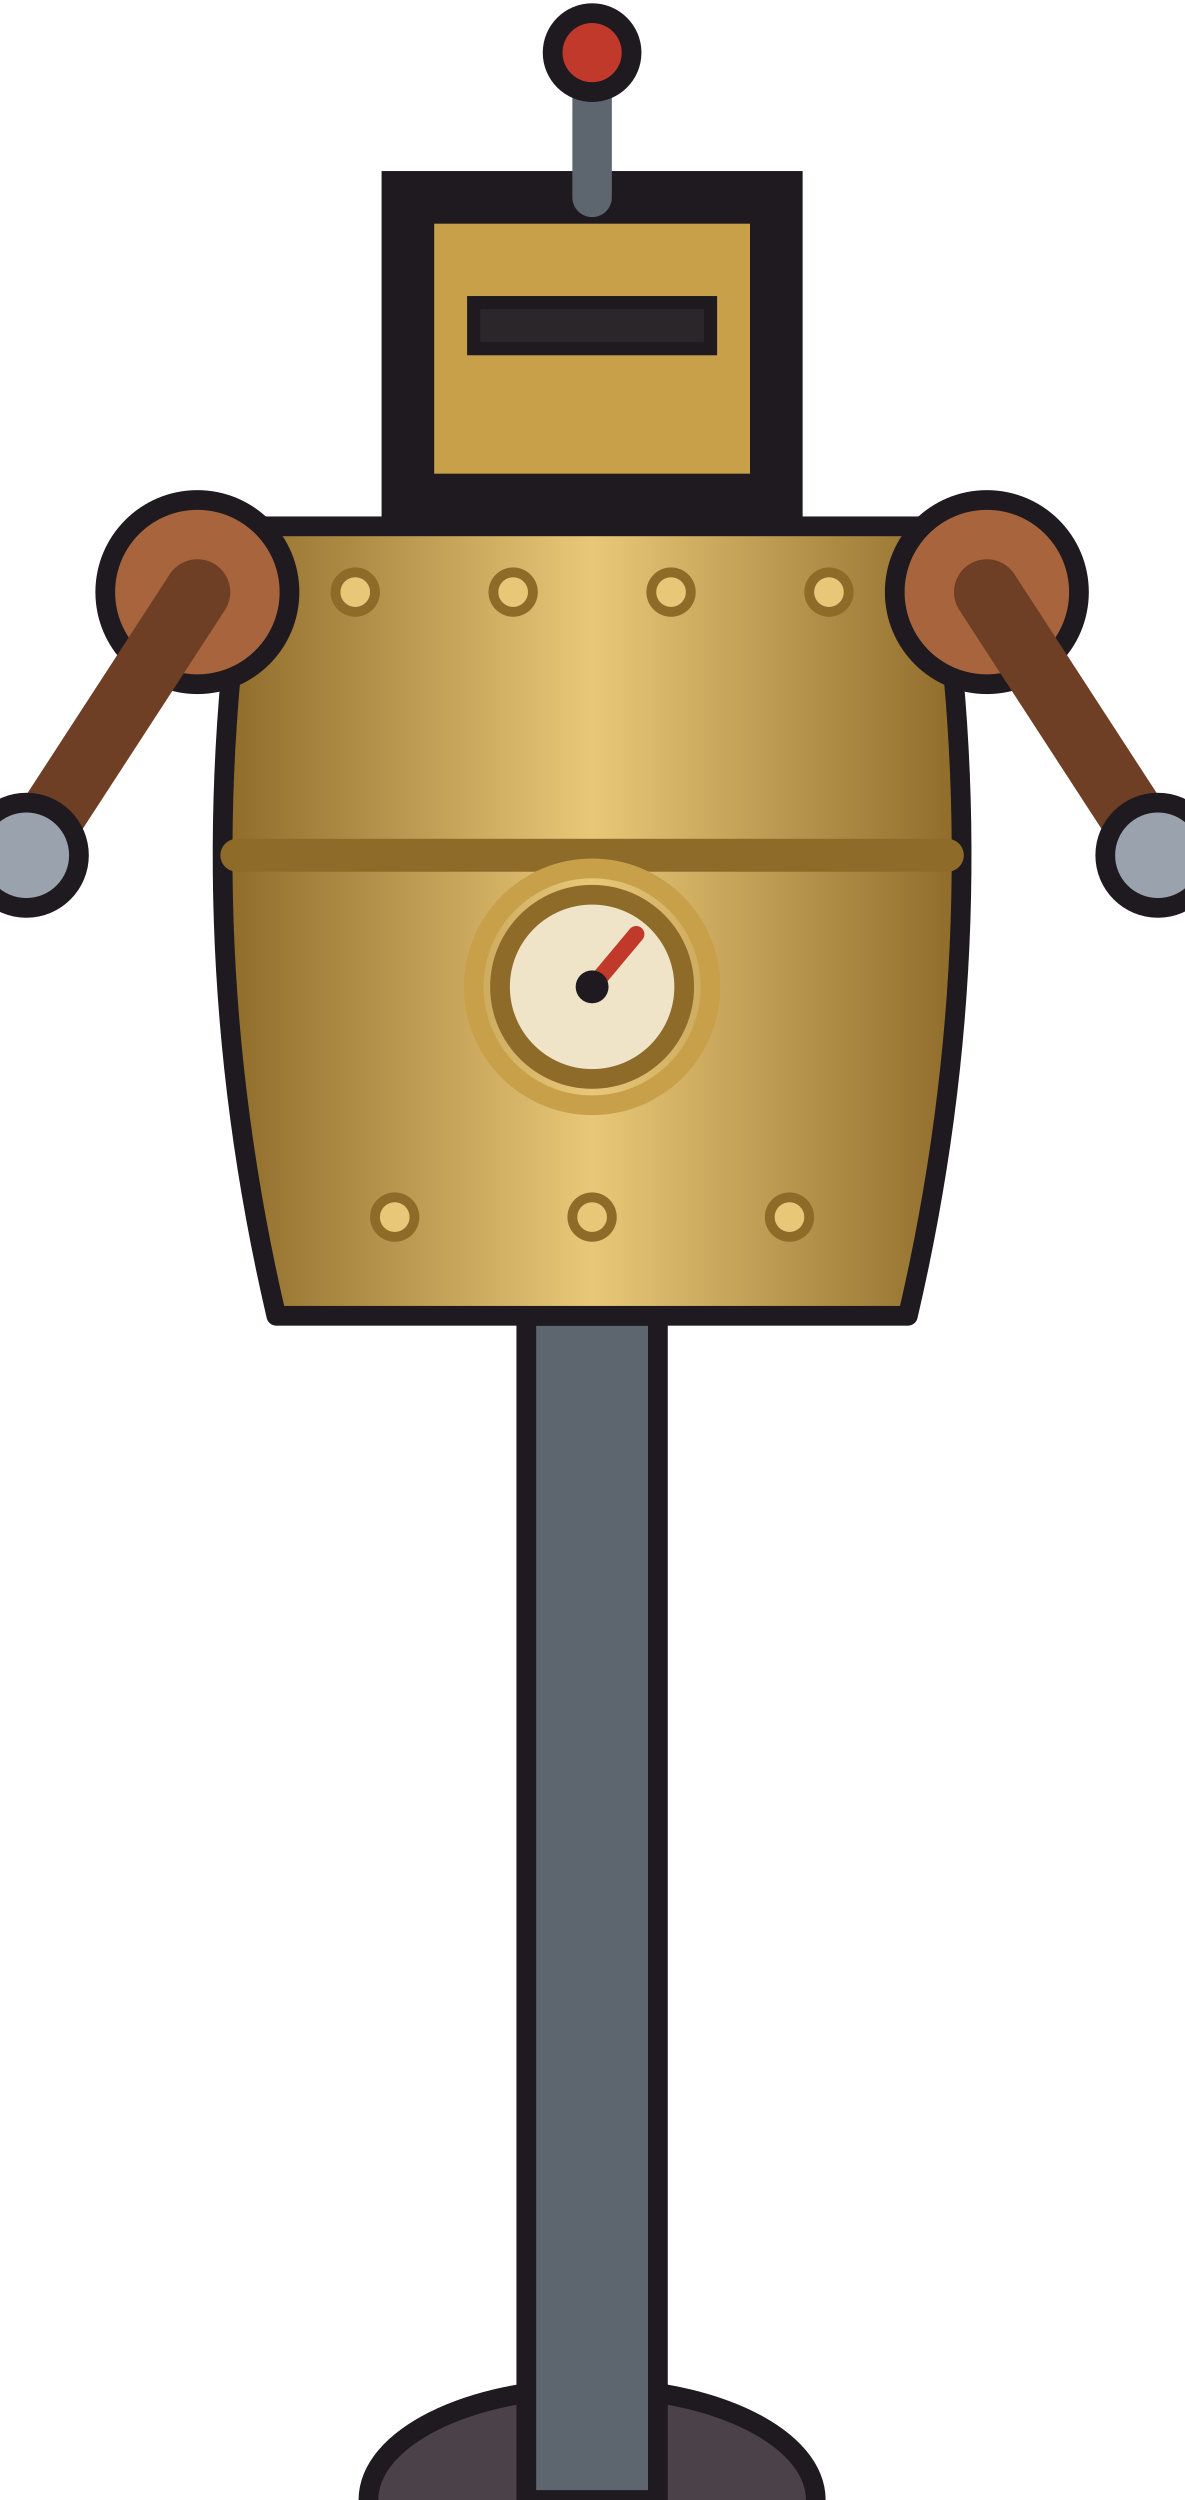
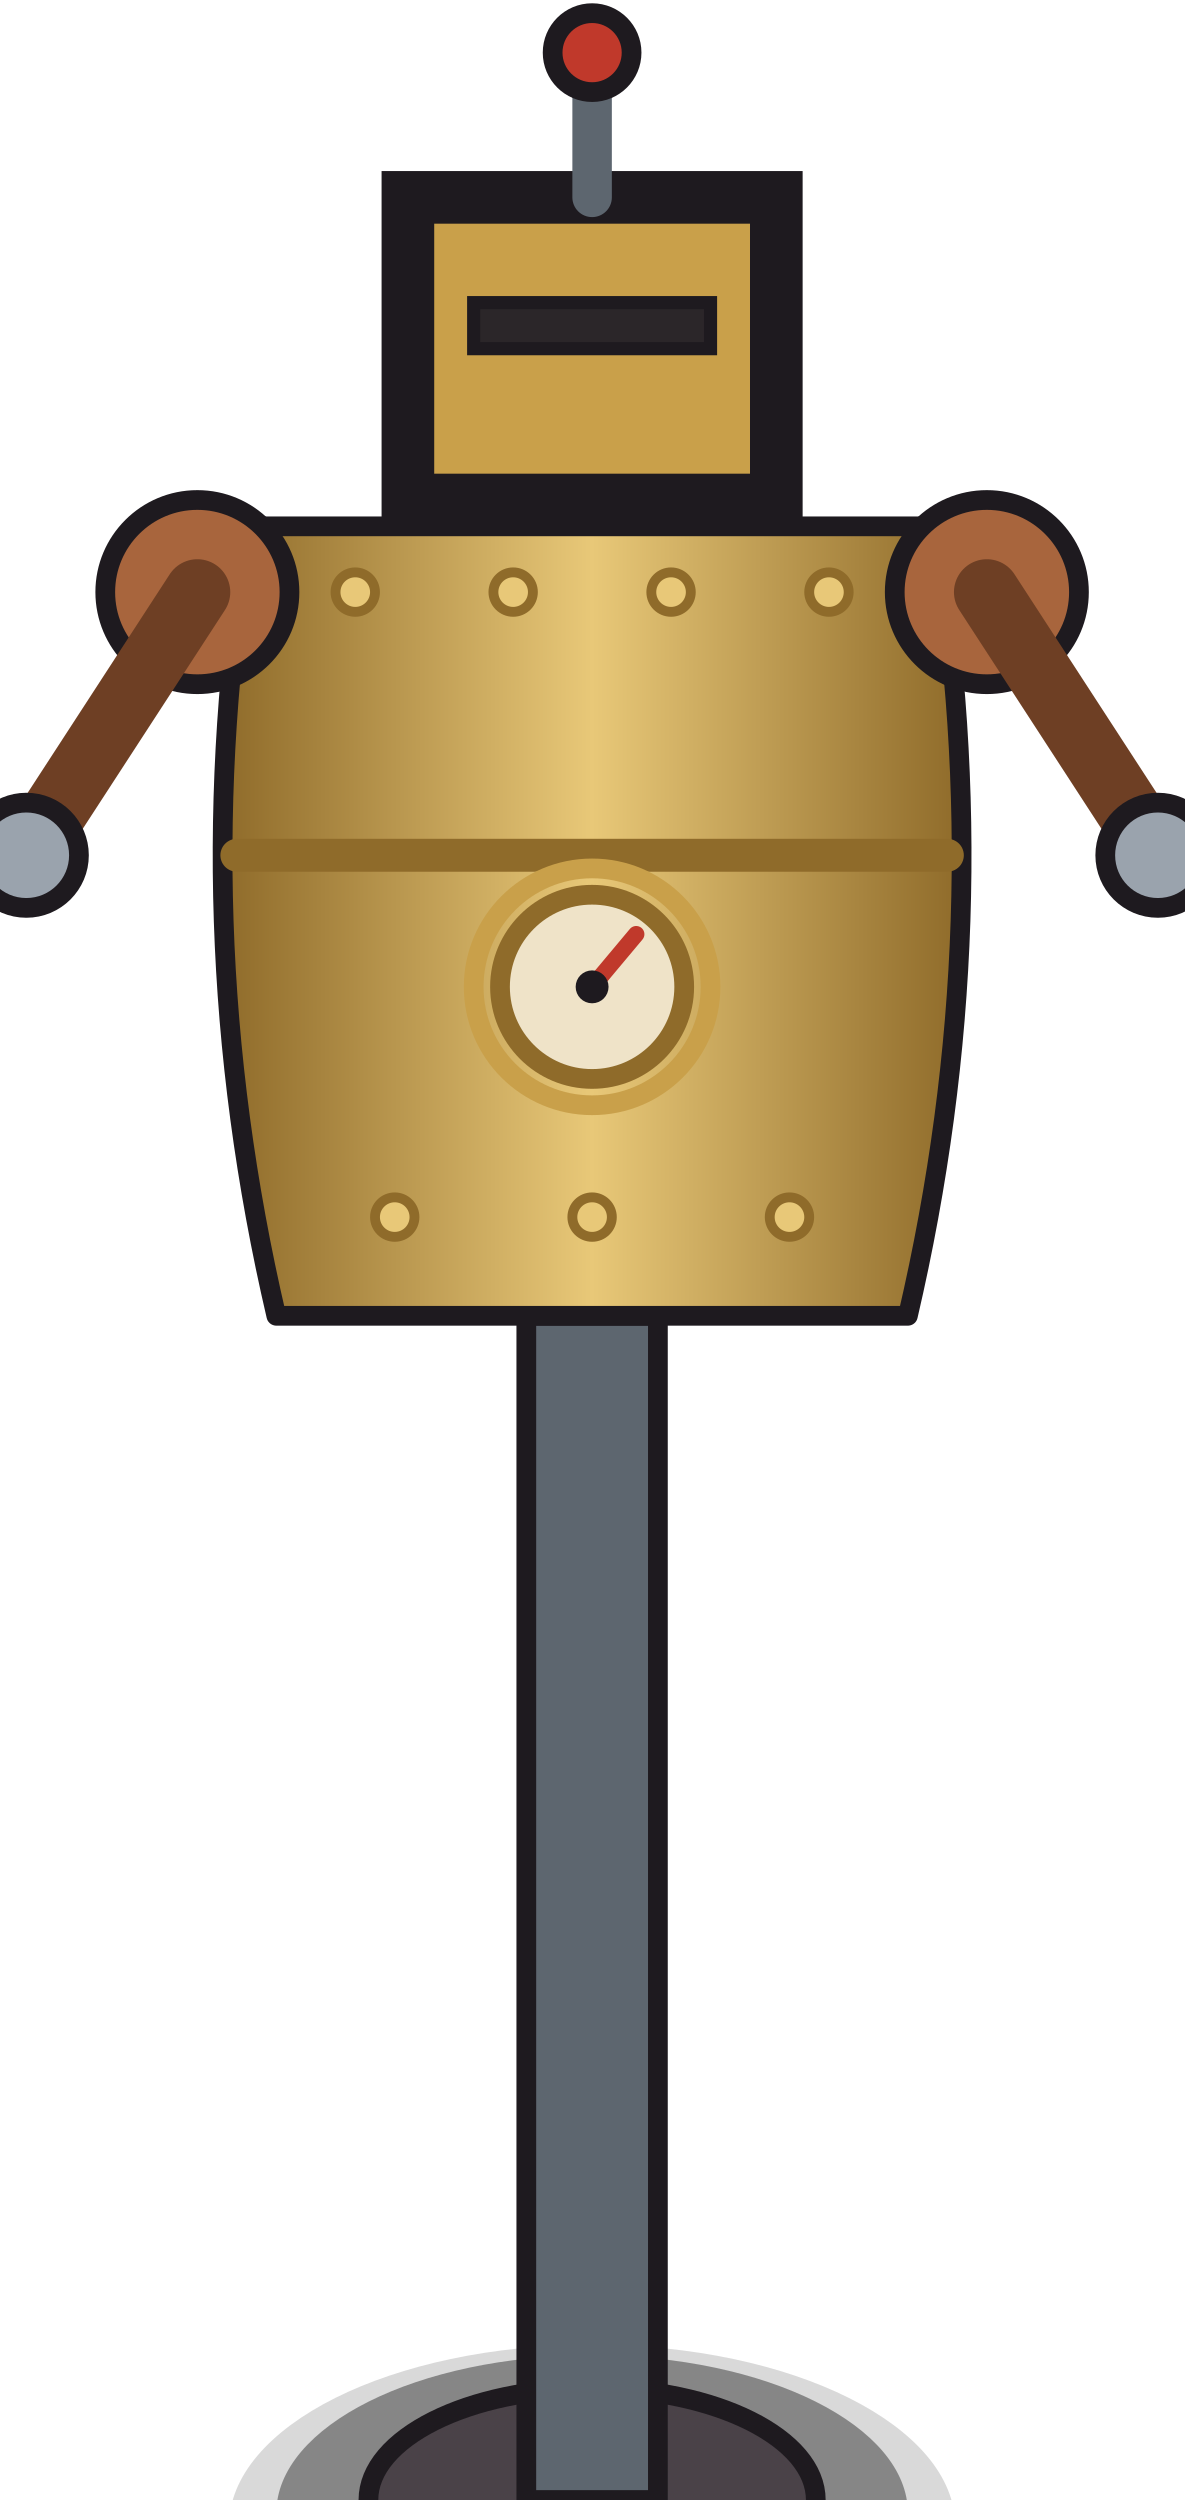
<svg xmlns="http://www.w3.org/2000/svg" width="180" height="380" viewBox="0 0 180 380">
+   <ellipse cx="90.0" cy="384.0" rx="55.2" ry="27.6" fill="#000000" opacity="0.152" />
+   <ellipse cx="90.0" cy="382.0" rx="48.0" ry="24.0" fill="#000000" opacity="0.38" />
  <ellipse cx="90.0" cy="380.0" rx="34.0" ry="17.0" fill="#4A4248" stroke="#1E1A1F" stroke-width="3" />
  <rect x="80.0" y="200.0" width="20.0" height="180.0" rx="0" fill="#5D666F" stroke="#1E1A1F" stroke-width="3" />
  <defs>
    <linearGradient id="at" x1="0" x2="1">
      <stop offset="0" stop-color="#8F6B2A" />
      <stop offset="0.5" stop-color="#E8C878" />
      <stop offset="1" stop-color="#8F6B2A" />
    </linearGradient>
  </defs>
  <path d="M38,80 L142,80 Q152,140 138,200 L42,200 Q28,140 38,80 Z" fill="url(#at)" stroke="#1E1A1F" stroke-width="3" stroke-linejoin="round" />
  <polyline points="36.0,130.0 144.0,130.0" fill="none" stroke="#8F6B2A" stroke-width="5" stroke-linecap="round" stroke-linejoin="round" />
  <ellipse cx="54.0" cy="90.0" rx="3.0" ry="3.0" fill="#E8C878" stroke="#8F6B2A" stroke-width="1.5" />
  <ellipse cx="78.0" cy="90.0" rx="3.0" ry="3.0" fill="#E8C878" stroke="#8F6B2A" stroke-width="1.5" />
  <ellipse cx="102.0" cy="90.0" rx="3.0" ry="3.0" fill="#E8C878" stroke="#8F6B2A" stroke-width="1.5" />
  <ellipse cx="126.0" cy="90.0" rx="3.0" ry="3.0" fill="#E8C878" stroke="#8F6B2A" stroke-width="1.5" />
  <ellipse cx="60.0" cy="185.0" rx="3.0" ry="3.0" fill="#E8C878" stroke="#8F6B2A" stroke-width="1.5" />
  <ellipse cx="90.0" cy="185.0" rx="3.0" ry="3.0" fill="#E8C878" stroke="#8F6B2A" stroke-width="1.5" />
  <ellipse cx="120.0" cy="185.0" rx="3.0" ry="3.0" fill="#E8C878" stroke="#8F6B2A" stroke-width="1.5" />
  <ellipse cx="90.0" cy="150.0" rx="14.0" ry="14.0" fill="#EFE3C8" stroke="#8F6B2A" stroke-width="3" />
  <ellipse cx="90.0" cy="150.0" rx="18.0" ry="18.0" fill="none" stroke="#C9A04A" stroke-width="3" />
  <polyline points="90.0,150.0 96.7,142.0" fill="none" stroke="#C0392B" stroke-width="2.5" stroke-linecap="round" stroke-linejoin="round" />
  <ellipse cx="90.0" cy="150.0" rx="2.0" ry="2.0" fill="#1E1A1F" stroke="#1E1A1F" stroke-width="1" />
  <ellipse cx="30.0" cy="90.0" rx="14.0" ry="14.0" fill="#A8653D" stroke="#1E1A1F" stroke-width="3" />
  <polyline points="30.0,90.0 4.0,130.0" fill="none" stroke="#6E3F24" stroke-width="10" stroke-linecap="round" stroke-linejoin="round" />
  <ellipse cx="4.0" cy="130.0" rx="8.0" ry="8.0" fill="#9AA3AD" stroke="#1E1A1F" stroke-width="3" />
  <ellipse cx="150.0" cy="90.0" rx="14.0" ry="14.0" fill="#A8653D" stroke="#1E1A1F" stroke-width="3" />
  <polyline points="150.0,90.0 176.0,130.0" fill="none" stroke="#6E3F24" stroke-width="10" stroke-linecap="round" stroke-linejoin="round" />
  <ellipse cx="176.0" cy="130.0" rx="8.0" ry="8.0" fill="#9AA3AD" stroke="#1E1A1F" stroke-width="3" />
  <rect x="62.0" y="30.0" width="56.0" height="46.0" rx="0" fill="#C9A04A" stroke="#1E1A1F" stroke-width="8" />
  <rect x="72.0" y="46.0" width="36.0" height="7.0" rx="0" fill="#2B2629" stroke="#1E1A1F" stroke-width="2" />
  <polyline points="90.0,30.0 90.0,12.0" fill="none" stroke="#5D666F" stroke-width="6" stroke-linecap="round" stroke-linejoin="round" />
  <ellipse cx="90.0" cy="8.0" rx="6.0" ry="6.0" fill="#C0392B" stroke="#1E1A1F" stroke-width="3" />
</svg>
